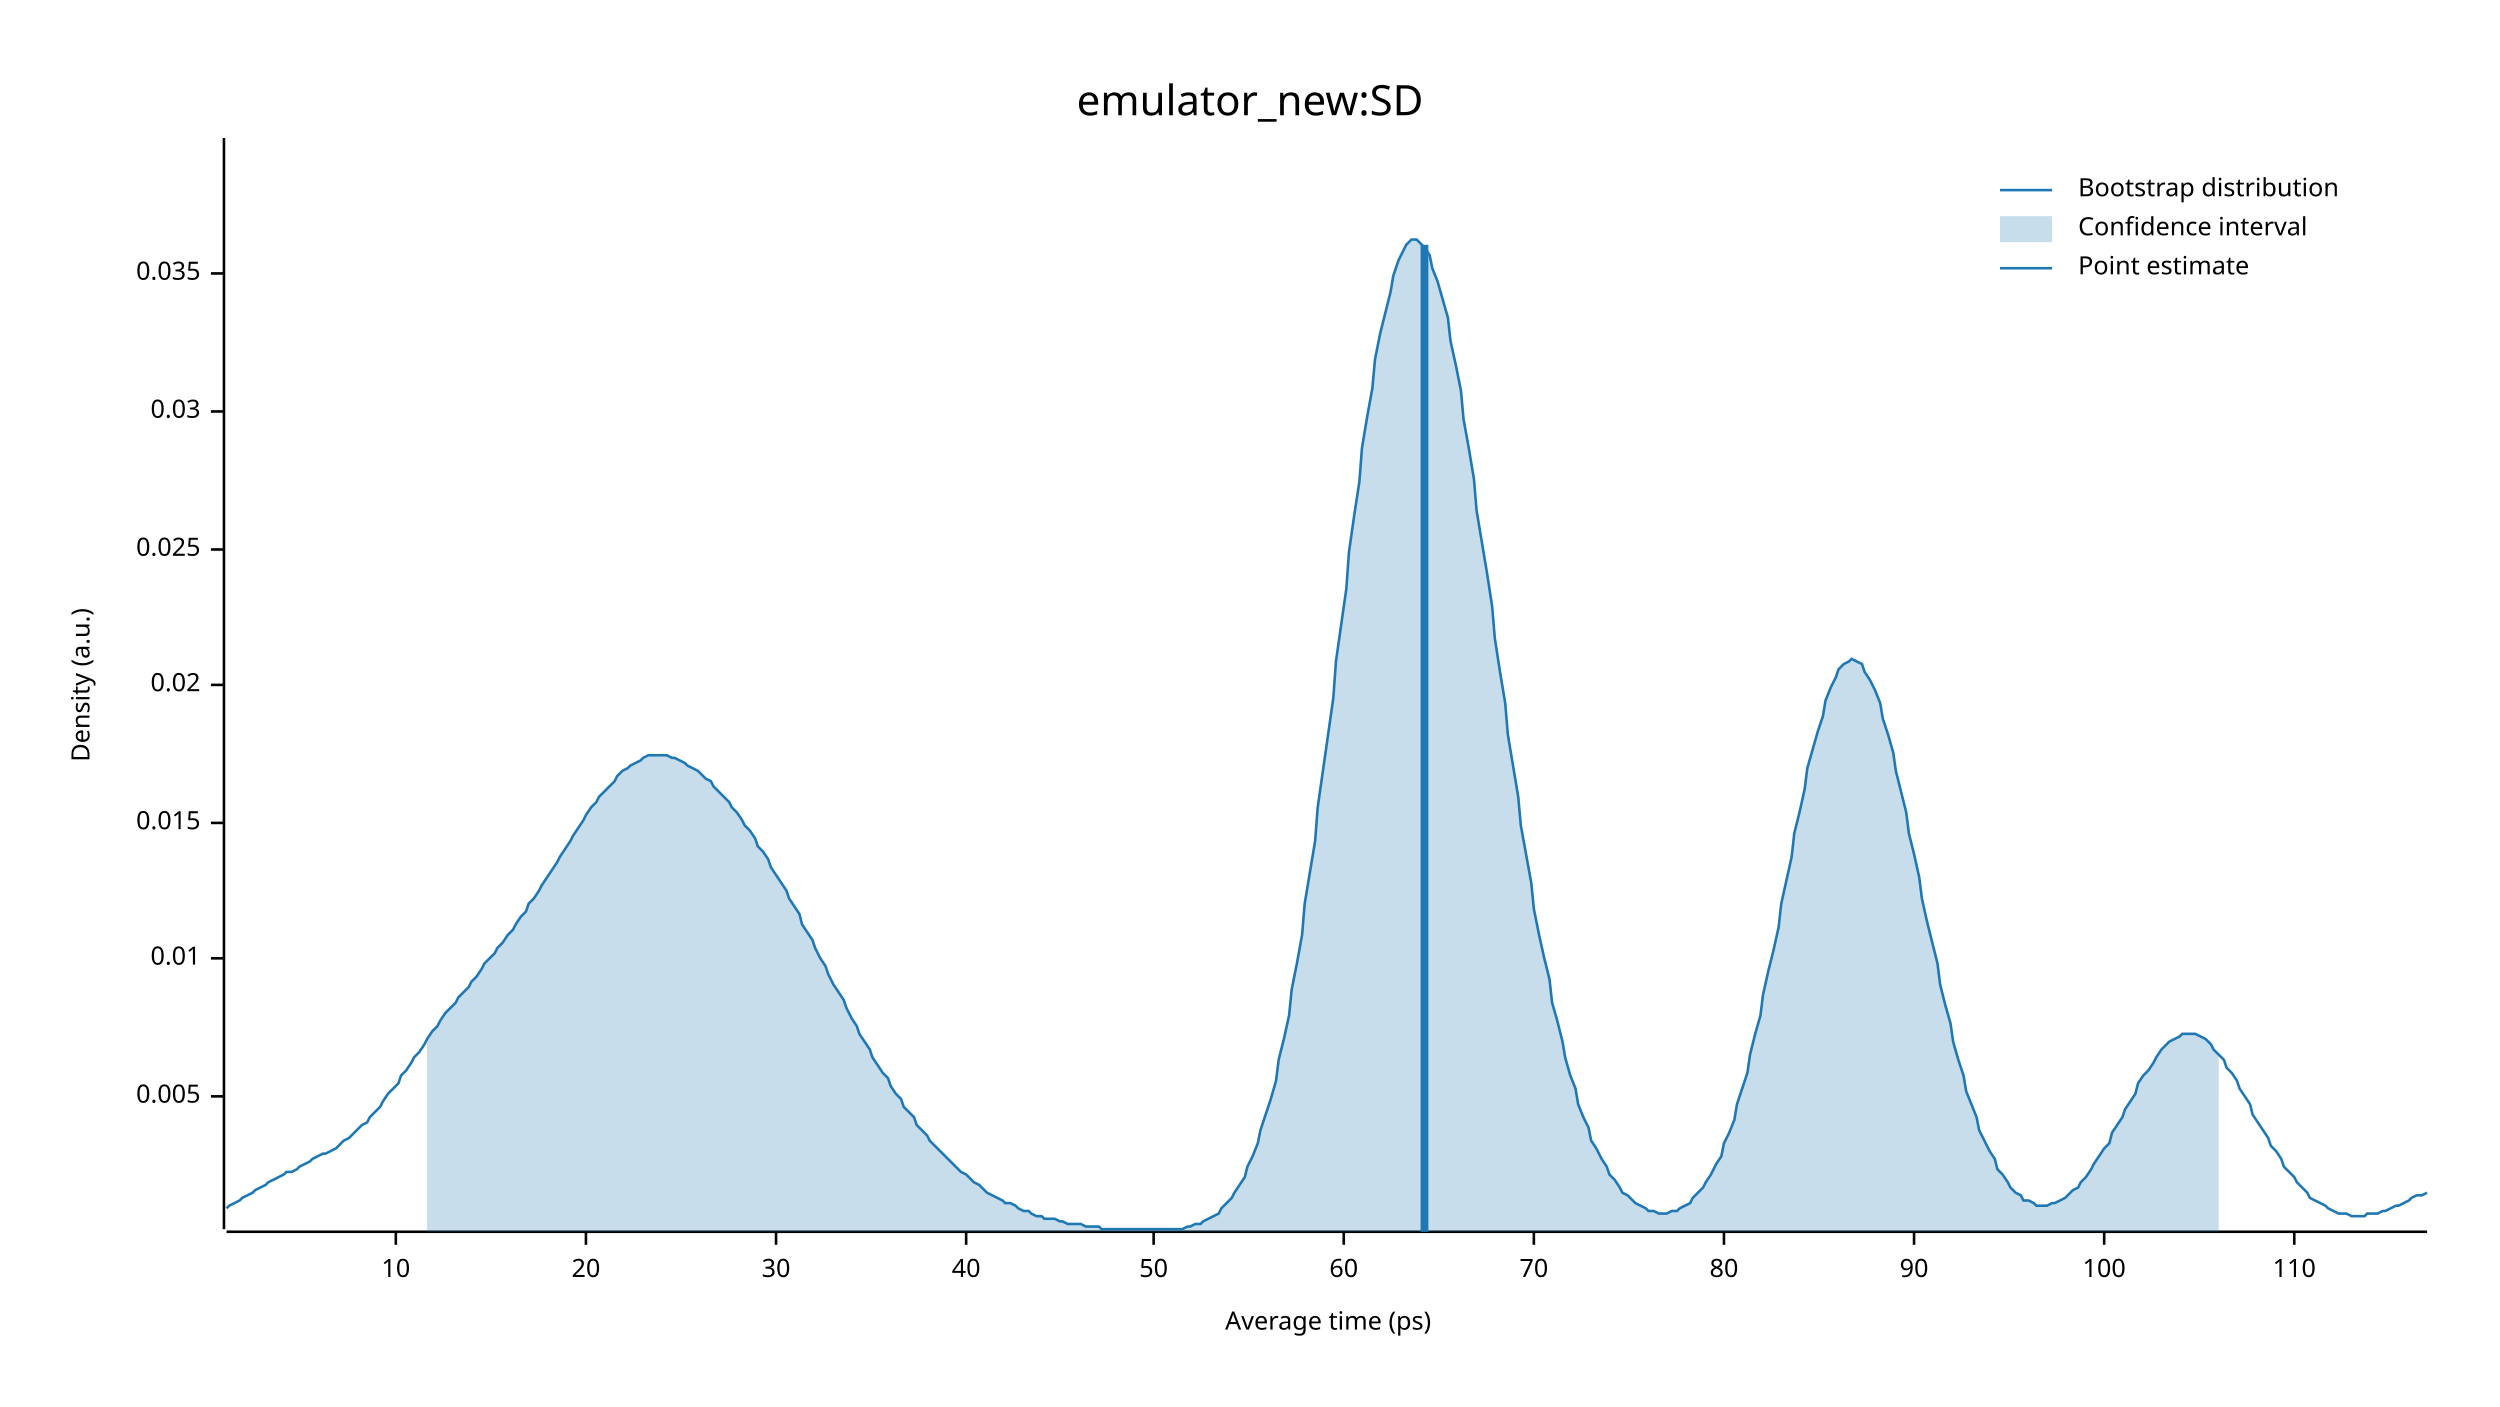
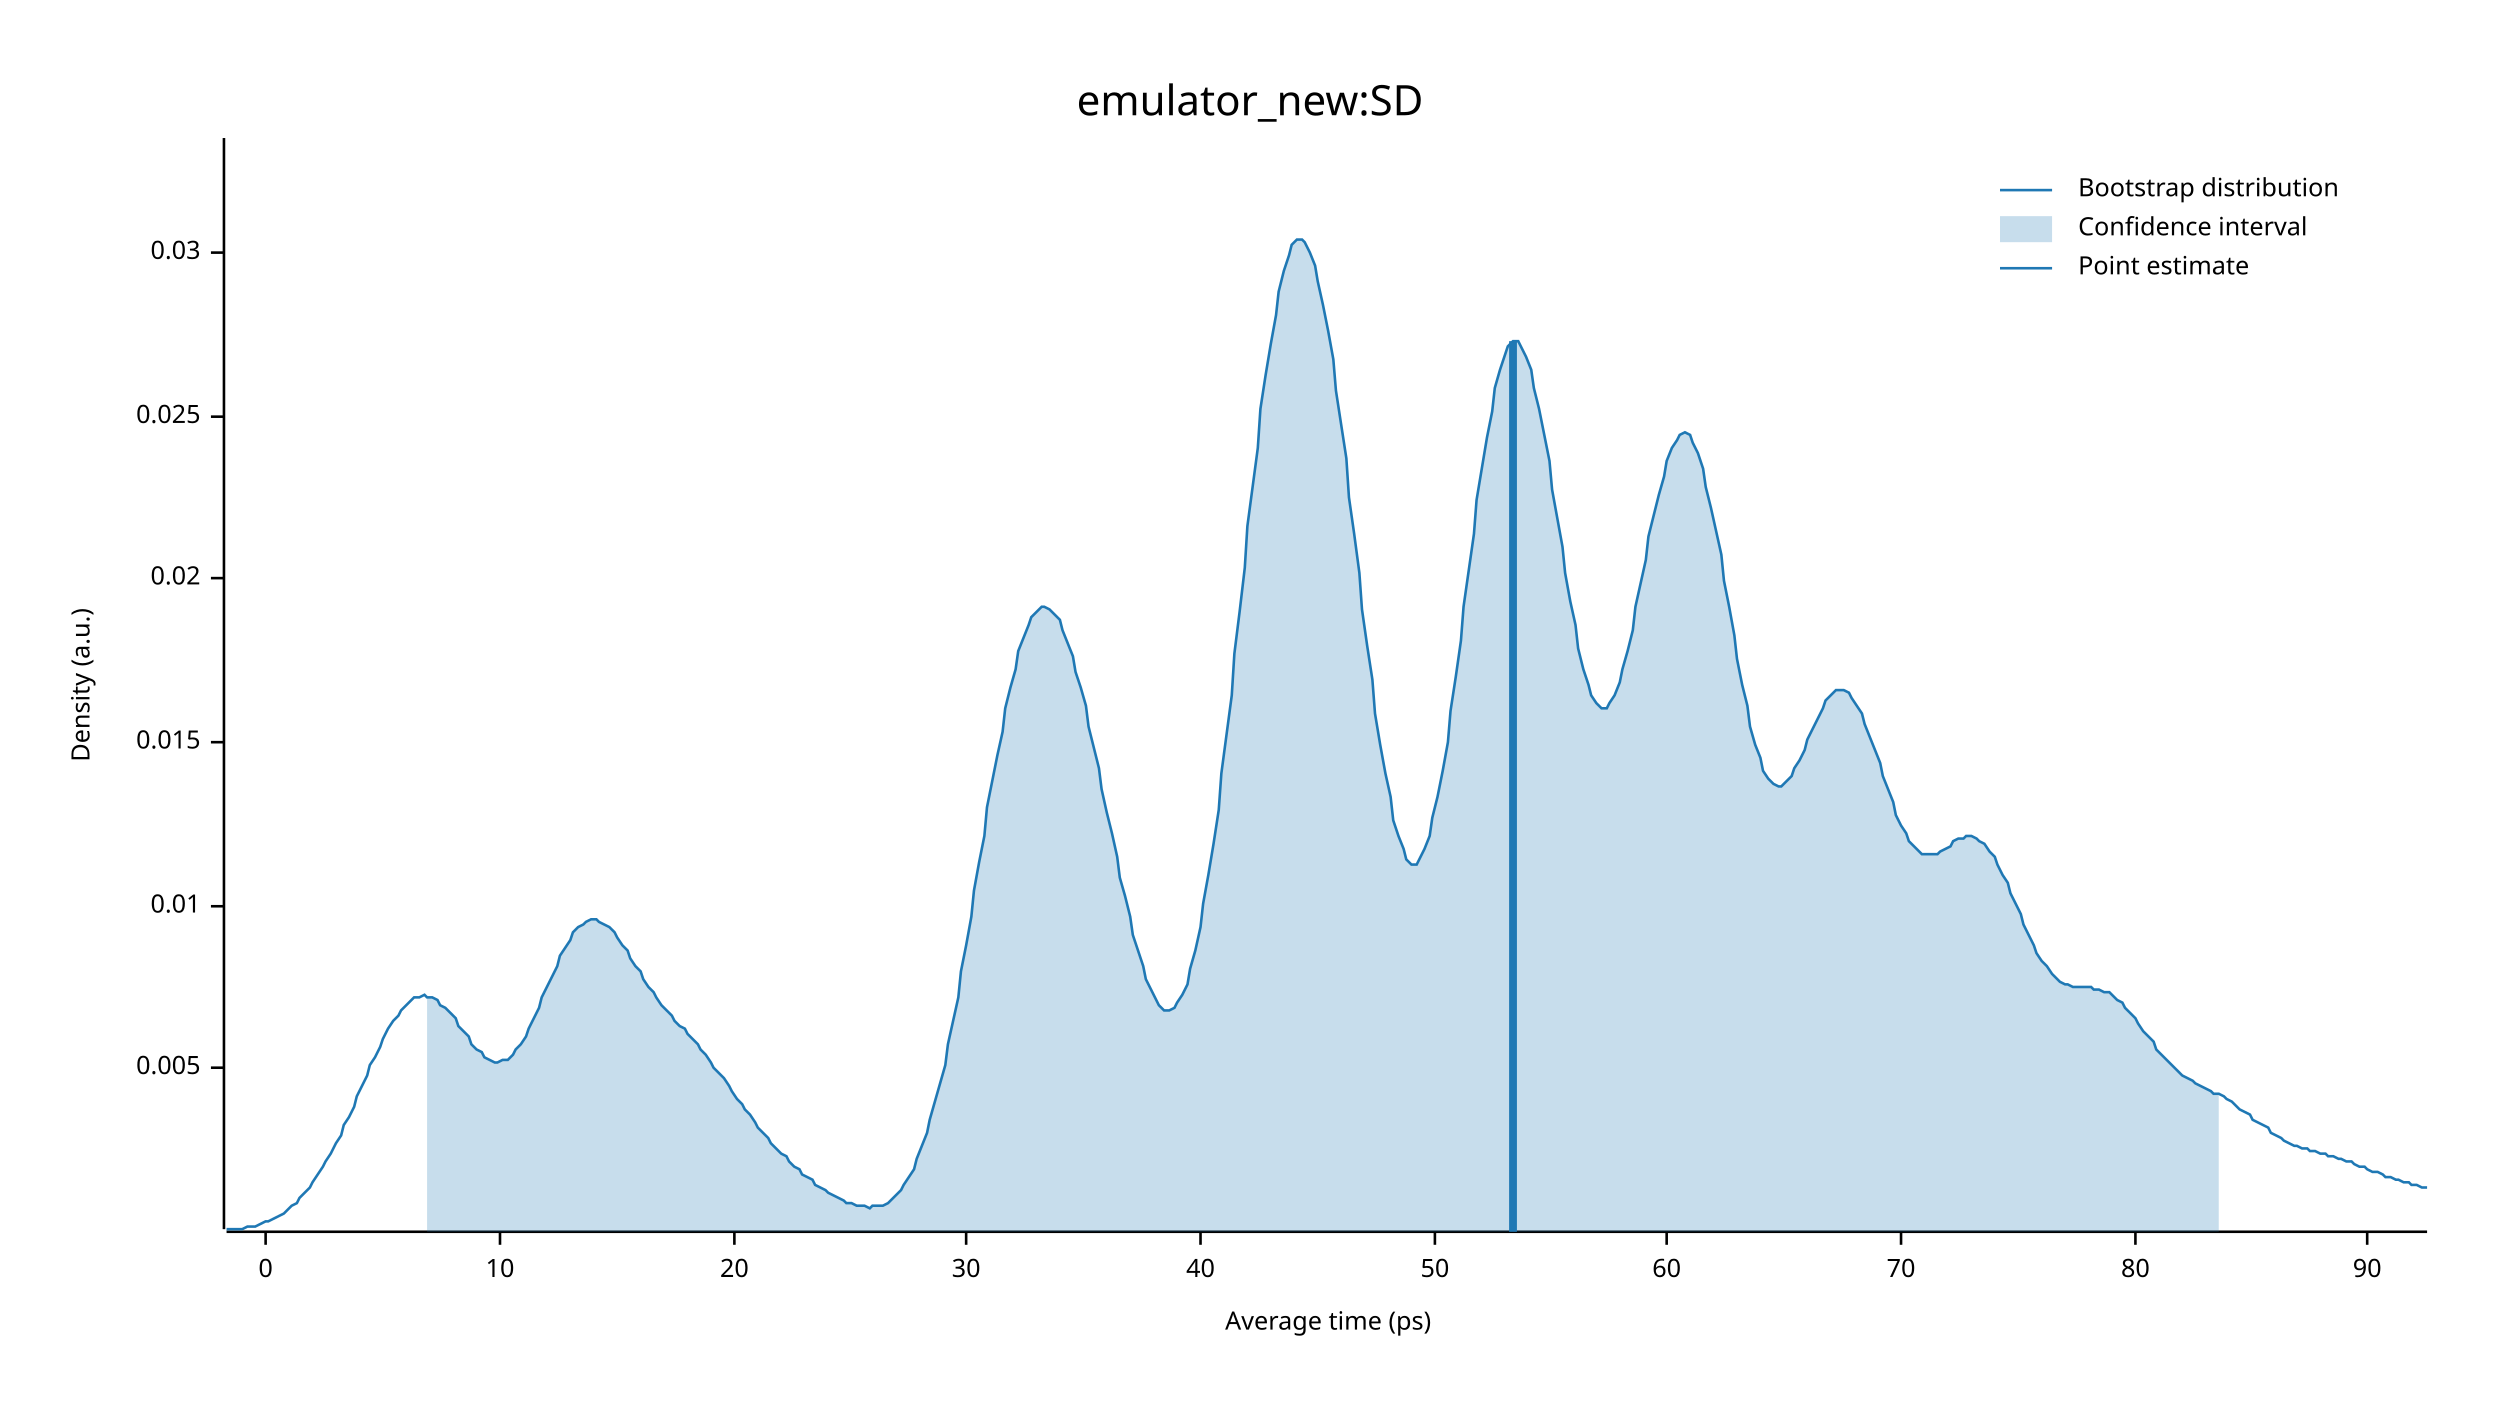
<svg xmlns="http://www.w3.org/2000/svg" width="960" height="540" viewBox="0 0 960 540">
  <text x="480" y="32" dy="0.76em" text-anchor="middle" font-family="sans-serif" font-size="16.129" opacity="1" fill="#000000">
emulator_new:SD
</text>
  <text x="27" y="263" dy="0.76em" text-anchor="middle" font-family="sans-serif" font-size="9.677" opacity="1" fill="#000000" transform="rotate(270, 27, 263)">
Density (a.u.)
</text>
  <text x="510" y="513" dy="-0.5ex" text-anchor="middle" font-family="sans-serif" font-size="9.677" opacity="1" fill="#000000">
Average time (ps)
</text>
  <polyline fill="none" opacity="1" stroke="#000000" stroke-width="1" points="86,53 86,472 " />
-   <text x="77" y="421" dy="0.5ex" text-anchor="end" font-family="sans-serif" font-size="9.677" opacity="1" fill="#000000">
+   <text x="77" y="410" dy="0.5ex" text-anchor="end" font-family="sans-serif" font-size="9.677" opacity="1" fill="#000000">
0.005
</text>
-   <polyline fill="none" opacity="1" stroke="#000000" stroke-width="1" points="81,421 86,421 " />
-   <text x="77" y="368" dy="0.5ex" text-anchor="end" font-family="sans-serif" font-size="9.677" opacity="1" fill="#000000">
+   <polyline fill="none" opacity="1" stroke="#000000" stroke-width="1" points="81,410 86,410 " />
+   <text x="77" y="348" dy="0.5ex" text-anchor="end" font-family="sans-serif" font-size="9.677" opacity="1" fill="#000000">
0.01
</text>
-   <polyline fill="none" opacity="1" stroke="#000000" stroke-width="1" points="81,368 86,368 " />
-   <text x="77" y="316" dy="0.5ex" text-anchor="end" font-family="sans-serif" font-size="9.677" opacity="1" fill="#000000">
+   <polyline fill="none" opacity="1" stroke="#000000" stroke-width="1" points="81,348 86,348 " />
+   <text x="77" y="285" dy="0.5ex" text-anchor="end" font-family="sans-serif" font-size="9.677" opacity="1" fill="#000000">
0.015
</text>
-   <polyline fill="none" opacity="1" stroke="#000000" stroke-width="1" points="81,316 86,316 " />
-   <text x="77" y="263" dy="0.5ex" text-anchor="end" font-family="sans-serif" font-size="9.677" opacity="1" fill="#000000">
+   <polyline fill="none" opacity="1" stroke="#000000" stroke-width="1" points="81,285 86,285 " />
+   <text x="77" y="222" dy="0.5ex" text-anchor="end" font-family="sans-serif" font-size="9.677" opacity="1" fill="#000000">
0.02
</text>
-   <polyline fill="none" opacity="1" stroke="#000000" stroke-width="1" points="81,263 86,263 " />
-   <text x="77" y="211" dy="0.5ex" text-anchor="end" font-family="sans-serif" font-size="9.677" opacity="1" fill="#000000">
+   <polyline fill="none" opacity="1" stroke="#000000" stroke-width="1" points="81,222 86,222 " />
+   <text x="77" y="160" dy="0.5ex" text-anchor="end" font-family="sans-serif" font-size="9.677" opacity="1" fill="#000000">
0.025
</text>
-   <polyline fill="none" opacity="1" stroke="#000000" stroke-width="1" points="81,211 86,211 " />
-   <text x="77" y="158" dy="0.5ex" text-anchor="end" font-family="sans-serif" font-size="9.677" opacity="1" fill="#000000">
+   <polyline fill="none" opacity="1" stroke="#000000" stroke-width="1" points="81,160 86,160 " />
+   <text x="77" y="97" dy="0.5ex" text-anchor="end" font-family="sans-serif" font-size="9.677" opacity="1" fill="#000000">
0.03
</text>
-   <polyline fill="none" opacity="1" stroke="#000000" stroke-width="1" points="81,158 86,158 " />
-   <text x="77" y="105" dy="0.5ex" text-anchor="end" font-family="sans-serif" font-size="9.677" opacity="1" fill="#000000">
- 0.035
+   <polyline fill="none" opacity="1" stroke="#000000" stroke-width="1" points="81,97 86,97 " />
+   <polyline fill="none" opacity="1" stroke="#000000" stroke-width="1" points="87,473 932,473 " />
+   <text x="102" y="483" dy="0.76em" text-anchor="middle" font-family="sans-serif" font-size="9.677" opacity="1" fill="#000000">
+ 0
</text>
-   <polyline fill="none" opacity="1" stroke="#000000" stroke-width="1" points="81,105 86,105 " />
-   <polyline fill="none" opacity="1" stroke="#000000" stroke-width="1" points="87,473 932,473 " />
-   <text x="152" y="483" dy="0.76em" text-anchor="middle" font-family="sans-serif" font-size="9.677" opacity="1" fill="#000000">
+   <polyline fill="none" opacity="1" stroke="#000000" stroke-width="1" points="102,473 102,478 " />
+   <text x="192" y="483" dy="0.76em" text-anchor="middle" font-family="sans-serif" font-size="9.677" opacity="1" fill="#000000">
10
</text>
-   <polyline fill="none" opacity="1" stroke="#000000" stroke-width="1" points="152,473 152,478 " />
-   <text x="225" y="483" dy="0.76em" text-anchor="middle" font-family="sans-serif" font-size="9.677" opacity="1" fill="#000000">
+   <polyline fill="none" opacity="1" stroke="#000000" stroke-width="1" points="192,473 192,478 " />
+   <text x="282" y="483" dy="0.76em" text-anchor="middle" font-family="sans-serif" font-size="9.677" opacity="1" fill="#000000">
20
</text>
-   <polyline fill="none" opacity="1" stroke="#000000" stroke-width="1" points="225,473 225,478 " />
-   <text x="298" y="483" dy="0.76em" text-anchor="middle" font-family="sans-serif" font-size="9.677" opacity="1" fill="#000000">
+   <polyline fill="none" opacity="1" stroke="#000000" stroke-width="1" points="282,473 282,478 " />
+   <text x="371" y="483" dy="0.76em" text-anchor="middle" font-family="sans-serif" font-size="9.677" opacity="1" fill="#000000">
30
</text>
-   <polyline fill="none" opacity="1" stroke="#000000" stroke-width="1" points="298,473 298,478 " />
-   <text x="371" y="483" dy="0.76em" text-anchor="middle" font-family="sans-serif" font-size="9.677" opacity="1" fill="#000000">
+   <polyline fill="none" opacity="1" stroke="#000000" stroke-width="1" points="371,473 371,478 " />
+   <text x="461" y="483" dy="0.76em" text-anchor="middle" font-family="sans-serif" font-size="9.677" opacity="1" fill="#000000">
40
</text>
-   <polyline fill="none" opacity="1" stroke="#000000" stroke-width="1" points="371,473 371,478 " />
-   <text x="443" y="483" dy="0.76em" text-anchor="middle" font-family="sans-serif" font-size="9.677" opacity="1" fill="#000000">
+   <polyline fill="none" opacity="1" stroke="#000000" stroke-width="1" points="461,473 461,478 " />
+   <text x="551" y="483" dy="0.76em" text-anchor="middle" font-family="sans-serif" font-size="9.677" opacity="1" fill="#000000">
50
</text>
-   <polyline fill="none" opacity="1" stroke="#000000" stroke-width="1" points="443,473 443,478 " />
-   <text x="516" y="483" dy="0.76em" text-anchor="middle" font-family="sans-serif" font-size="9.677" opacity="1" fill="#000000">
+   <polyline fill="none" opacity="1" stroke="#000000" stroke-width="1" points="551,473 551,478 " />
+   <text x="640" y="483" dy="0.76em" text-anchor="middle" font-family="sans-serif" font-size="9.677" opacity="1" fill="#000000">
60
</text>
-   <polyline fill="none" opacity="1" stroke="#000000" stroke-width="1" points="516,473 516,478 " />
-   <text x="589" y="483" dy="0.76em" text-anchor="middle" font-family="sans-serif" font-size="9.677" opacity="1" fill="#000000">
+   <polyline fill="none" opacity="1" stroke="#000000" stroke-width="1" points="640,473 640,478 " />
+   <text x="730" y="483" dy="0.76em" text-anchor="middle" font-family="sans-serif" font-size="9.677" opacity="1" fill="#000000">
70
</text>
-   <polyline fill="none" opacity="1" stroke="#000000" stroke-width="1" points="589,473 589,478 " />
-   <text x="662" y="483" dy="0.76em" text-anchor="middle" font-family="sans-serif" font-size="9.677" opacity="1" fill="#000000">
+   <polyline fill="none" opacity="1" stroke="#000000" stroke-width="1" points="730,473 730,478 " />
+   <text x="820" y="483" dy="0.76em" text-anchor="middle" font-family="sans-serif" font-size="9.677" opacity="1" fill="#000000">
80
</text>
-   <polyline fill="none" opacity="1" stroke="#000000" stroke-width="1" points="662,473 662,478 " />
-   <text x="735" y="483" dy="0.76em" text-anchor="middle" font-family="sans-serif" font-size="9.677" opacity="1" fill="#000000">
+   <polyline fill="none" opacity="1" stroke="#000000" stroke-width="1" points="820,473 820,478 " />
+   <text x="909" y="483" dy="0.76em" text-anchor="middle" font-family="sans-serif" font-size="9.677" opacity="1" fill="#000000">
90
</text>
-   <polyline fill="none" opacity="1" stroke="#000000" stroke-width="1" points="735,473 735,478 " />
-   <text x="808" y="483" dy="0.76em" text-anchor="middle" font-family="sans-serif" font-size="9.677" opacity="1" fill="#000000">
- 100
- </text>
-   <polyline fill="none" opacity="1" stroke="#000000" stroke-width="1" points="808,473 808,478 " />
-   <text x="881" y="483" dy="0.76em" text-anchor="middle" font-family="sans-serif" font-size="9.677" opacity="1" fill="#000000">
- 110
- </text>
-   <polyline fill="none" opacity="1" stroke="#000000" stroke-width="1" points="881,473 881,478 " />
-   <polyline fill="none" opacity="1" stroke="#1F78B4" stroke-width="1" points="87,464 88,463 90,462 92,461 93,460 95,459 97,458 98,457 100,456 102,455 103,454 105,453 107,452 109,451 110,450 112,450 114,449 115,448 117,447 119,446 120,445 122,444 124,443 125,443 127,442 129,441 131,439 132,438 134,437 136,435 137,434 139,432 141,431 142,429 144,427 146,425 147,423 149,420 151,418 153,416 154,413 156,411 158,408 159,406 161,404 163,401 164,399 166,396 168,394 169,392 171,389 173,387 175,385 176,383 178,381 180,379 181,377 183,375 185,372 186,370 188,368 190,366 191,364 193,362 195,359 197,357 198,355 200,352 202,350 203,347 205,345 207,342 208,340 210,337 212,334 214,331 215,329 217,326 219,323 220,321 222,318 224,315 225,313 227,310 229,308 230,306 232,304 234,302 236,300 237,298 239,296 241,295 242,294 244,293 246,292 247,291 249,290 251,290 252,290 254,290 256,290 258,291 259,291 261,292 263,293 264,294 266,295 268,296 269,297 271,299 273,300 274,302 276,304 278,306 280,308 281,310 283,312 285,315 286,317 288,319 290,322 291,325 293,327 295,330 296,333 298,336 300,339 302,342 303,345 305,348 307,351 308,355 310,358 312,361 313,364 315,368 317,371 318,374 320,378 322,381 324,384 325,387 327,391 329,394 330,397 332,400 334,403 335,406 337,409 339,412 341,414 342,417 344,420 346,422 347,425 349,427 351,429 352,432 354,434 356,436 357,438 359,440 361,442 363,444 364,445 366,447 368,449 369,450 371,451 373,453 374,454 376,455 378,457 379,458 381,459 383,460 385,461 386,462 388,462 390,463 391,464 393,465 395,465 396,466 398,467 400,467 401,468 403,468 405,468 407,469 408,469 410,470 412,470 413,470 415,470 417,471 418,471 420,471 422,471 423,472 425,472 427,472 429,472 430,472 432,472 434,472 435,472 437,472 439,472 440,472 442,472 444,472 445,472 447,472 449,472 451,472 452,472 454,472 456,471 457,471 459,470 461,470 462,469 464,468 466,467 468,466 469,464 471,462 473,460 474,458 476,455 478,452 479,448 481,444 483,439 484,434 486,428 488,422 490,415 491,407 493,399 495,390 496,380 498,370 500,359 501,347 503,335 505,323 506,310 508,296 510,282 512,268 513,254 515,240 517,226 518,212 520,198 522,185 523,172 525,160 527,149 528,138 530,128 532,120 534,112 535,106 537,100 539,96 540,94 542,92 544,92 545,93 547,95 549,98 550,103 552,108 554,115 556,122 557,131 559,140 561,150 562,161 564,172 566,184 567,196 569,208 571,220 573,233 574,245 576,258 578,270 579,282 581,294 583,306 584,317 586,328 588,339 589,349 591,359 593,368 595,376 596,385 598,392 600,400 601,406 603,413 605,418 606,424 608,429 610,433 611,438 613,441 615,445 617,448 618,451 620,453 622,456 623,458 625,459 627,461 628,462 630,463 632,464 633,465 635,465 637,466 639,466 640,466 642,465 644,465 645,464 647,463 649,462 650,460 652,458 654,456 655,454 657,451 659,447 661,444 662,439 664,435 666,430 667,424 669,418 671,412 672,405 674,397 676,390 677,382 679,373 681,365 683,356 684,347 686,338 688,329 689,320 691,312 693,303 694,295 696,288 698,281 700,275 701,269 703,264 705,260 706,257 708,255 710,254 711,253 713,254 715,255 716,258 718,261 720,265 722,270 723,276 725,282 727,289 728,296 730,304 732,312 733,320 735,328 737,337 738,345 740,354 742,362 744,370 745,378 747,386 749,393 750,400 752,407 754,413 755,419 757,424 759,429 760,434 762,438 764,442 766,445 767,449 769,451 771,454 772,456 774,458 776,459 777,461 779,461 781,462 782,463 784,463 786,463 788,462 789,462 791,461 793,460 794,459 796,457 798,456 799,454 801,452 803,449 804,447 806,444 808,441 810,439 811,435 813,432 815,429 816,426 818,423 820,420 821,416 823,413 825,411 827,408 828,406 830,403 832,401 833,400 835,399 837,398 838,397 840,397 842,397 843,397 845,398 847,399 849,401 850,403 852,405 854,407 855,410 857,412 859,415 860,418 862,421 864,424 865,428 867,431 869,434 871,437 872,440 874,442 876,445 877,448 879,450 881,452 882,454 884,456 886,458 887,460 889,461 891,462 893,463 894,464 896,465 898,466 899,466 901,466 903,467 904,467 906,467 908,467 909,466 911,466 913,466 915,465 916,465 918,464 920,463 921,463 923,462 925,461 926,460 928,459 930,459 932,458 " />
-   <polygon opacity="0.25" fill="#1F78B4" points="164,399 166,396 168,394 169,392 171,389 173,387 175,385 176,383 178,381 180,379 181,377 183,375 185,372 186,370 188,368 190,366 191,364 193,362 195,359 197,357 198,355 200,352 202,350 203,347 205,345 207,342 208,340 210,337 212,334 214,331 215,329 217,326 219,323 220,321 222,318 224,315 225,313 227,310 229,308 230,306 232,304 234,302 236,300 237,298 239,296 241,295 242,294 244,293 246,292 247,291 249,290 251,290 252,290 254,290 256,290 258,291 259,291 261,292 263,293 264,294 266,295 268,296 269,297 271,299 273,300 274,302 276,304 278,306 280,308 281,310 283,312 285,315 286,317 288,319 290,322 291,325 293,327 295,330 296,333 298,336 300,339 302,342 303,345 305,348 307,351 308,355 310,358 312,361 313,364 315,368 317,371 318,374 320,378 322,381 324,384 325,387 327,391 329,394 330,397 332,400 334,403 335,406 337,409 339,412 341,414 342,417 344,420 346,422 347,425 349,427 351,429 352,432 354,434 356,436 357,438 359,440 361,442 363,444 364,445 366,447 368,449 369,450 371,451 373,453 374,454 376,455 378,457 379,458 381,459 383,460 385,461 386,462 388,462 390,463 391,464 393,465 395,465 396,466 398,467 400,467 401,468 403,468 405,468 407,469 408,469 410,470 412,470 413,470 415,470 417,471 418,471 420,471 422,471 423,472 425,472 427,472 429,472 430,472 432,472 434,472 435,472 437,472 439,472 440,472 442,472 444,472 445,472 447,472 449,472 451,472 452,472 454,472 456,471 457,471 459,470 461,470 462,469 464,468 466,467 468,466 469,464 471,462 473,460 474,458 476,455 478,452 479,448 481,444 483,439 484,434 486,428 488,422 490,415 491,407 493,399 495,390 496,380 498,370 500,359 501,347 503,335 505,323 506,310 508,296 510,282 512,268 513,254 515,240 517,226 518,212 520,198 522,185 523,172 525,160 527,149 528,138 530,128 532,120 534,112 535,106 537,100 539,96 540,94 542,92 544,92 545,93 547,95 549,98 550,103 552,108 554,115 556,122 557,131 559,140 561,150 562,161 564,172 566,184 567,196 569,208 571,220 573,233 574,245 576,258 578,270 579,282 581,294 583,306 584,317 586,328 588,339 589,349 591,359 593,368 595,376 596,385 598,392 600,400 601,406 603,413 605,418 606,424 608,429 610,433 611,438 613,441 615,445 617,448 618,451 620,453 622,456 623,458 625,459 627,461 628,462 630,463 632,464 633,465 635,465 637,466 639,466 640,466 642,465 644,465 645,464 647,463 649,462 650,460 652,458 654,456 655,454 657,451 659,447 661,444 662,439 664,435 666,430 667,424 669,418 671,412 672,405 674,397 676,390 677,382 679,373 681,365 683,356 684,347 686,338 688,329 689,320 691,312 693,303 694,295 696,288 698,281 700,275 701,269 703,264 705,260 706,257 708,255 710,254 711,253 713,254 715,255 716,258 718,261 720,265 722,270 723,276 725,282 727,289 728,296 730,304 732,312 733,320 735,328 737,337 738,345 740,354 742,362 744,370 745,378 747,386 749,393 750,400 752,407 754,413 755,419 757,424 759,429 760,434 762,438 764,442 766,445 767,449 769,451 771,454 772,456 774,458 776,459 777,461 779,461 781,462 782,463 784,463 786,463 788,462 789,462 791,461 793,460 794,459 796,457 798,456 799,454 801,452 803,449 804,447 806,444 808,441 810,439 811,435 813,432 815,429 816,426 818,423 820,420 821,416 823,413 825,411 827,408 828,406 830,403 832,401 833,400 835,399 837,398 838,397 840,397 842,397 843,397 845,398 847,399 849,401 850,403 852,405 852,473 164,473 " />
-   <polyline fill="none" opacity="1" stroke="#1F78B4" stroke-width="3" points="547,473 547,94 " />
+   <polyline fill="none" opacity="1" stroke="#000000" stroke-width="1" points="909,473 909,478 " />
+   <polyline fill="none" opacity="1" stroke="#1F78B4" stroke-width="1" points="87,472 88,472 90,472 92,472 93,472 95,471 97,471 98,471 100,470 102,469 103,469 105,468 107,467 109,466 110,465 112,463 114,462 115,460 117,458 119,456 120,454 122,451 124,448 125,446 127,443 129,439 131,436 132,432 134,429 136,425 137,421 139,417 141,413 142,409 144,406 146,402 147,399 149,395 151,392 153,390 154,388 156,386 158,384 159,383 161,383 163,382 164,383 166,383 168,384 169,386 171,387 173,389 175,391 176,394 178,396 180,398 181,401 183,403 185,404 186,406 188,407 190,408 191,408 193,407 195,407 197,405 198,403 200,401 202,398 203,395 205,391 207,387 208,383 210,379 212,375 214,371 215,367 217,364 219,361 220,358 222,356 224,355 225,354 227,353 229,353 230,354 232,355 234,356 236,358 237,360 239,363 241,365 242,368 244,371 246,373 247,376 249,379 251,381 252,383 254,386 256,388 258,390 259,392 261,394 263,395 264,397 266,399 268,401 269,403 271,405 273,408 274,410 276,412 278,414 280,417 281,419 283,422 285,424 286,426 288,428 290,431 291,433 293,435 295,437 296,439 298,441 300,443 302,444 303,446 305,448 307,449 308,451 310,452 312,453 313,455 315,456 317,457 318,458 320,459 322,460 324,461 325,462 327,462 329,463 330,463 332,463 334,464 335,463 337,463 339,463 341,462 342,461 344,459 346,457 347,455 349,452 351,449 352,445 354,440 356,435 357,430 359,423 361,416 363,409 364,401 366,392 368,383 369,373 371,363 373,352 374,342 376,331 378,321 379,310 381,300 383,290 385,281 386,272 388,264 390,257 391,250 393,245 395,240 396,237 398,235 400,233 401,233 403,234 405,236 407,238 408,242 410,247 412,252 413,258 415,264 417,271 418,279 420,287 422,295 423,303 425,312 427,320 429,329 430,337 432,344 434,352 435,359 437,365 439,371 440,376 442,380 444,384 445,386 447,388 449,388 451,387 452,385 454,382 456,378 457,372 459,365 461,356 462,347 464,336 466,324 468,311 469,297 471,282 473,267 474,251 476,235 478,218 479,202 481,187 483,172 484,157 486,144 488,132 490,121 491,112 493,104 495,98 496,94 498,92 500,92 501,93 503,97 505,102 506,108 508,117 510,127 512,138 513,150 515,163 517,176 518,191 520,205 522,220 523,234 525,248 527,261 528,274 530,286 532,297 534,306 535,315 537,321 539,326 540,330 542,332 544,332 545,330 547,326 549,321 550,314 552,306 554,296 556,285 557,273 559,260 561,246 562,233 564,219 566,205 567,192 569,180 571,168 573,158 574,149 576,142 578,136 579,133 581,131 583,131 584,133 586,137 588,142 589,149 591,157 593,167 595,177 596,188 598,199 600,210 601,220 603,231 605,240 606,249 608,257 610,263 611,267 613,270 615,272 617,272 618,270 620,267 622,262 623,257 625,250 627,242 628,233 630,224 632,215 633,206 635,198 637,190 639,183 640,177 642,172 644,169 645,167 647,166 649,167 650,170 652,174 654,180 655,187 657,195 659,204 661,213 662,223 664,233 666,244 667,253 669,263 671,271 672,279 674,286 676,291 677,296 679,299 681,301 683,302 684,302 686,300 688,298 689,295 691,292 693,288 694,284 696,280 698,276 700,272 701,269 703,267 705,265 706,265 708,265 710,266 711,268 713,271 715,274 716,278 718,283 720,288 722,293 723,298 725,303 727,308 728,313 730,317 732,320 733,323 735,325 737,327 738,328 740,328 742,328 744,328 745,327 747,326 749,325 750,323 752,322 754,322 755,321 757,321 759,322 760,323 762,324 764,327 766,329 767,332 769,336 771,339 772,343 774,347 776,351 777,355 779,359 781,363 782,366 784,369 786,371 788,374 789,375 791,377 793,378 794,378 796,379 798,379 799,379 801,379 803,379 804,380 806,380 808,381 810,381 811,382 813,384 815,385 816,387 818,389 820,391 821,393 823,396 825,398 827,400 828,403 830,405 832,407 833,408 835,410 837,412 838,413 840,414 842,415 843,416 845,417 847,418 849,419 850,420 852,420 854,421 855,422 857,423 859,425 860,426 862,427 864,428 865,430 867,431 869,432 871,433 872,435 874,436 876,437 877,438 879,439 881,440 882,440 884,441 886,441 887,442 889,442 891,443 893,443 894,444 896,444 898,445 899,445 901,446 903,446 904,447 906,448 908,448 909,449 911,450 913,450 915,451 916,452 918,452 920,453 921,453 923,454 925,454 926,455 928,455 930,456 932,456 " />
+   <polygon opacity="0.25" fill="#1F78B4" points="164,383 166,383 168,384 169,386 171,387 173,389 175,391 176,394 178,396 180,398 181,401 183,403 185,404 186,406 188,407 190,408 191,408 193,407 195,407 197,405 198,403 200,401 202,398 203,395 205,391 207,387 208,383 210,379 212,375 214,371 215,367 217,364 219,361 220,358 222,356 224,355 225,354 227,353 229,353 230,354 232,355 234,356 236,358 237,360 239,363 241,365 242,368 244,371 246,373 247,376 249,379 251,381 252,383 254,386 256,388 258,390 259,392 261,394 263,395 264,397 266,399 268,401 269,403 271,405 273,408 274,410 276,412 278,414 280,417 281,419 283,422 285,424 286,426 288,428 290,431 291,433 293,435 295,437 296,439 298,441 300,443 302,444 303,446 305,448 307,449 308,451 310,452 312,453 313,455 315,456 317,457 318,458 320,459 322,460 324,461 325,462 327,462 329,463 330,463 332,463 334,464 335,463 337,463 339,463 341,462 342,461 344,459 346,457 347,455 349,452 351,449 352,445 354,440 356,435 357,430 359,423 361,416 363,409 364,401 366,392 368,383 369,373 371,363 373,352 374,342 376,331 378,321 379,310 381,300 383,290 385,281 386,272 388,264 390,257 391,250 393,245 395,240 396,237 398,235 400,233 401,233 403,234 405,236 407,238 408,242 410,247 412,252 413,258 415,264 417,271 418,279 420,287 422,295 423,303 425,312 427,320 429,329 430,337 432,344 434,352 435,359 437,365 439,371 440,376 442,380 444,384 445,386 447,388 449,388 451,387 452,385 454,382 456,378 457,372 459,365 461,356 462,347 464,336 466,324 468,311 469,297 471,282 473,267 474,251 476,235 478,218 479,202 481,187 483,172 484,157 486,144 488,132 490,121 491,112 493,104 495,98 496,94 498,92 500,92 501,93 503,97 505,102 506,108 508,117 510,127 512,138 513,150 515,163 517,176 518,191 520,205 522,220 523,234 525,248 527,261 528,274 530,286 532,297 534,306 535,315 537,321 539,326 540,330 542,332 544,332 545,330 547,326 549,321 550,314 552,306 554,296 556,285 557,273 559,260 561,246 562,233 564,219 566,205 567,192 569,180 571,168 573,158 574,149 576,142 578,136 579,133 581,131 583,131 584,133 586,137 588,142 589,149 591,157 593,167 595,177 596,188 598,199 600,210 601,220 603,231 605,240 606,249 608,257 610,263 611,267 613,270 615,272 617,272 618,270 620,267 622,262 623,257 625,250 627,242 628,233 630,224 632,215 633,206 635,198 637,190 639,183 640,177 642,172 644,169 645,167 647,166 649,167 650,170 652,174 654,180 655,187 657,195 659,204 661,213 662,223 664,233 666,244 667,253 669,263 671,271 672,279 674,286 676,291 677,296 679,299 681,301 683,302 684,302 686,300 688,298 689,295 691,292 693,288 694,284 696,280 698,276 700,272 701,269 703,267 705,265 706,265 708,265 710,266 711,268 713,271 715,274 716,278 718,283 720,288 722,293 723,298 725,303 727,308 728,313 730,317 732,320 733,323 735,325 737,327 738,328 740,328 742,328 744,328 745,327 747,326 749,325 750,323 752,322 754,322 755,321 757,321 759,322 760,323 762,324 764,327 766,329 767,332 769,336 771,339 772,343 774,347 776,351 777,355 779,359 781,363 782,366 784,369 786,371 788,374 789,375 791,377 793,378 794,378 796,379 798,379 799,379 801,379 803,379 804,380 806,380 808,381 810,381 811,382 813,384 815,385 816,387 818,389 820,391 821,393 823,396 825,398 827,400 828,403 830,405 832,407 833,408 835,410 837,412 838,413 840,414 842,415 843,416 845,417 847,418 849,419 850,420 852,420 852,473 164,473 " />
+   <polyline fill="none" opacity="1" stroke="#1F78B4" stroke-width="3" points="581,473 581,131 " />
  <text x="798" y="68" dy="0.76em" text-anchor="start" font-family="sans-serif" font-size="9.677" opacity="1" fill="#000000">
Bootstrap distribution
</text>
  <text x="798" y="83" dy="0.76em" text-anchor="start" font-family="sans-serif" font-size="9.677" opacity="1" fill="#000000">
Confidence interval
</text>
  <text x="798" y="98" dy="0.76em" text-anchor="start" font-family="sans-serif" font-size="9.677" opacity="1" fill="#000000">
Point estimate
</text>
  <polyline fill="none" opacity="1" stroke="#1F78B4" stroke-width="1" points="768,73 788,73 " />
  <rect x="768" y="83" width="20" height="10" opacity="0.25" fill="#1F78B4" stroke="none" />
  <polyline fill="none" opacity="1" stroke="#1F78B4" stroke-width="1" points="768,103 788,103 " />
</svg>
